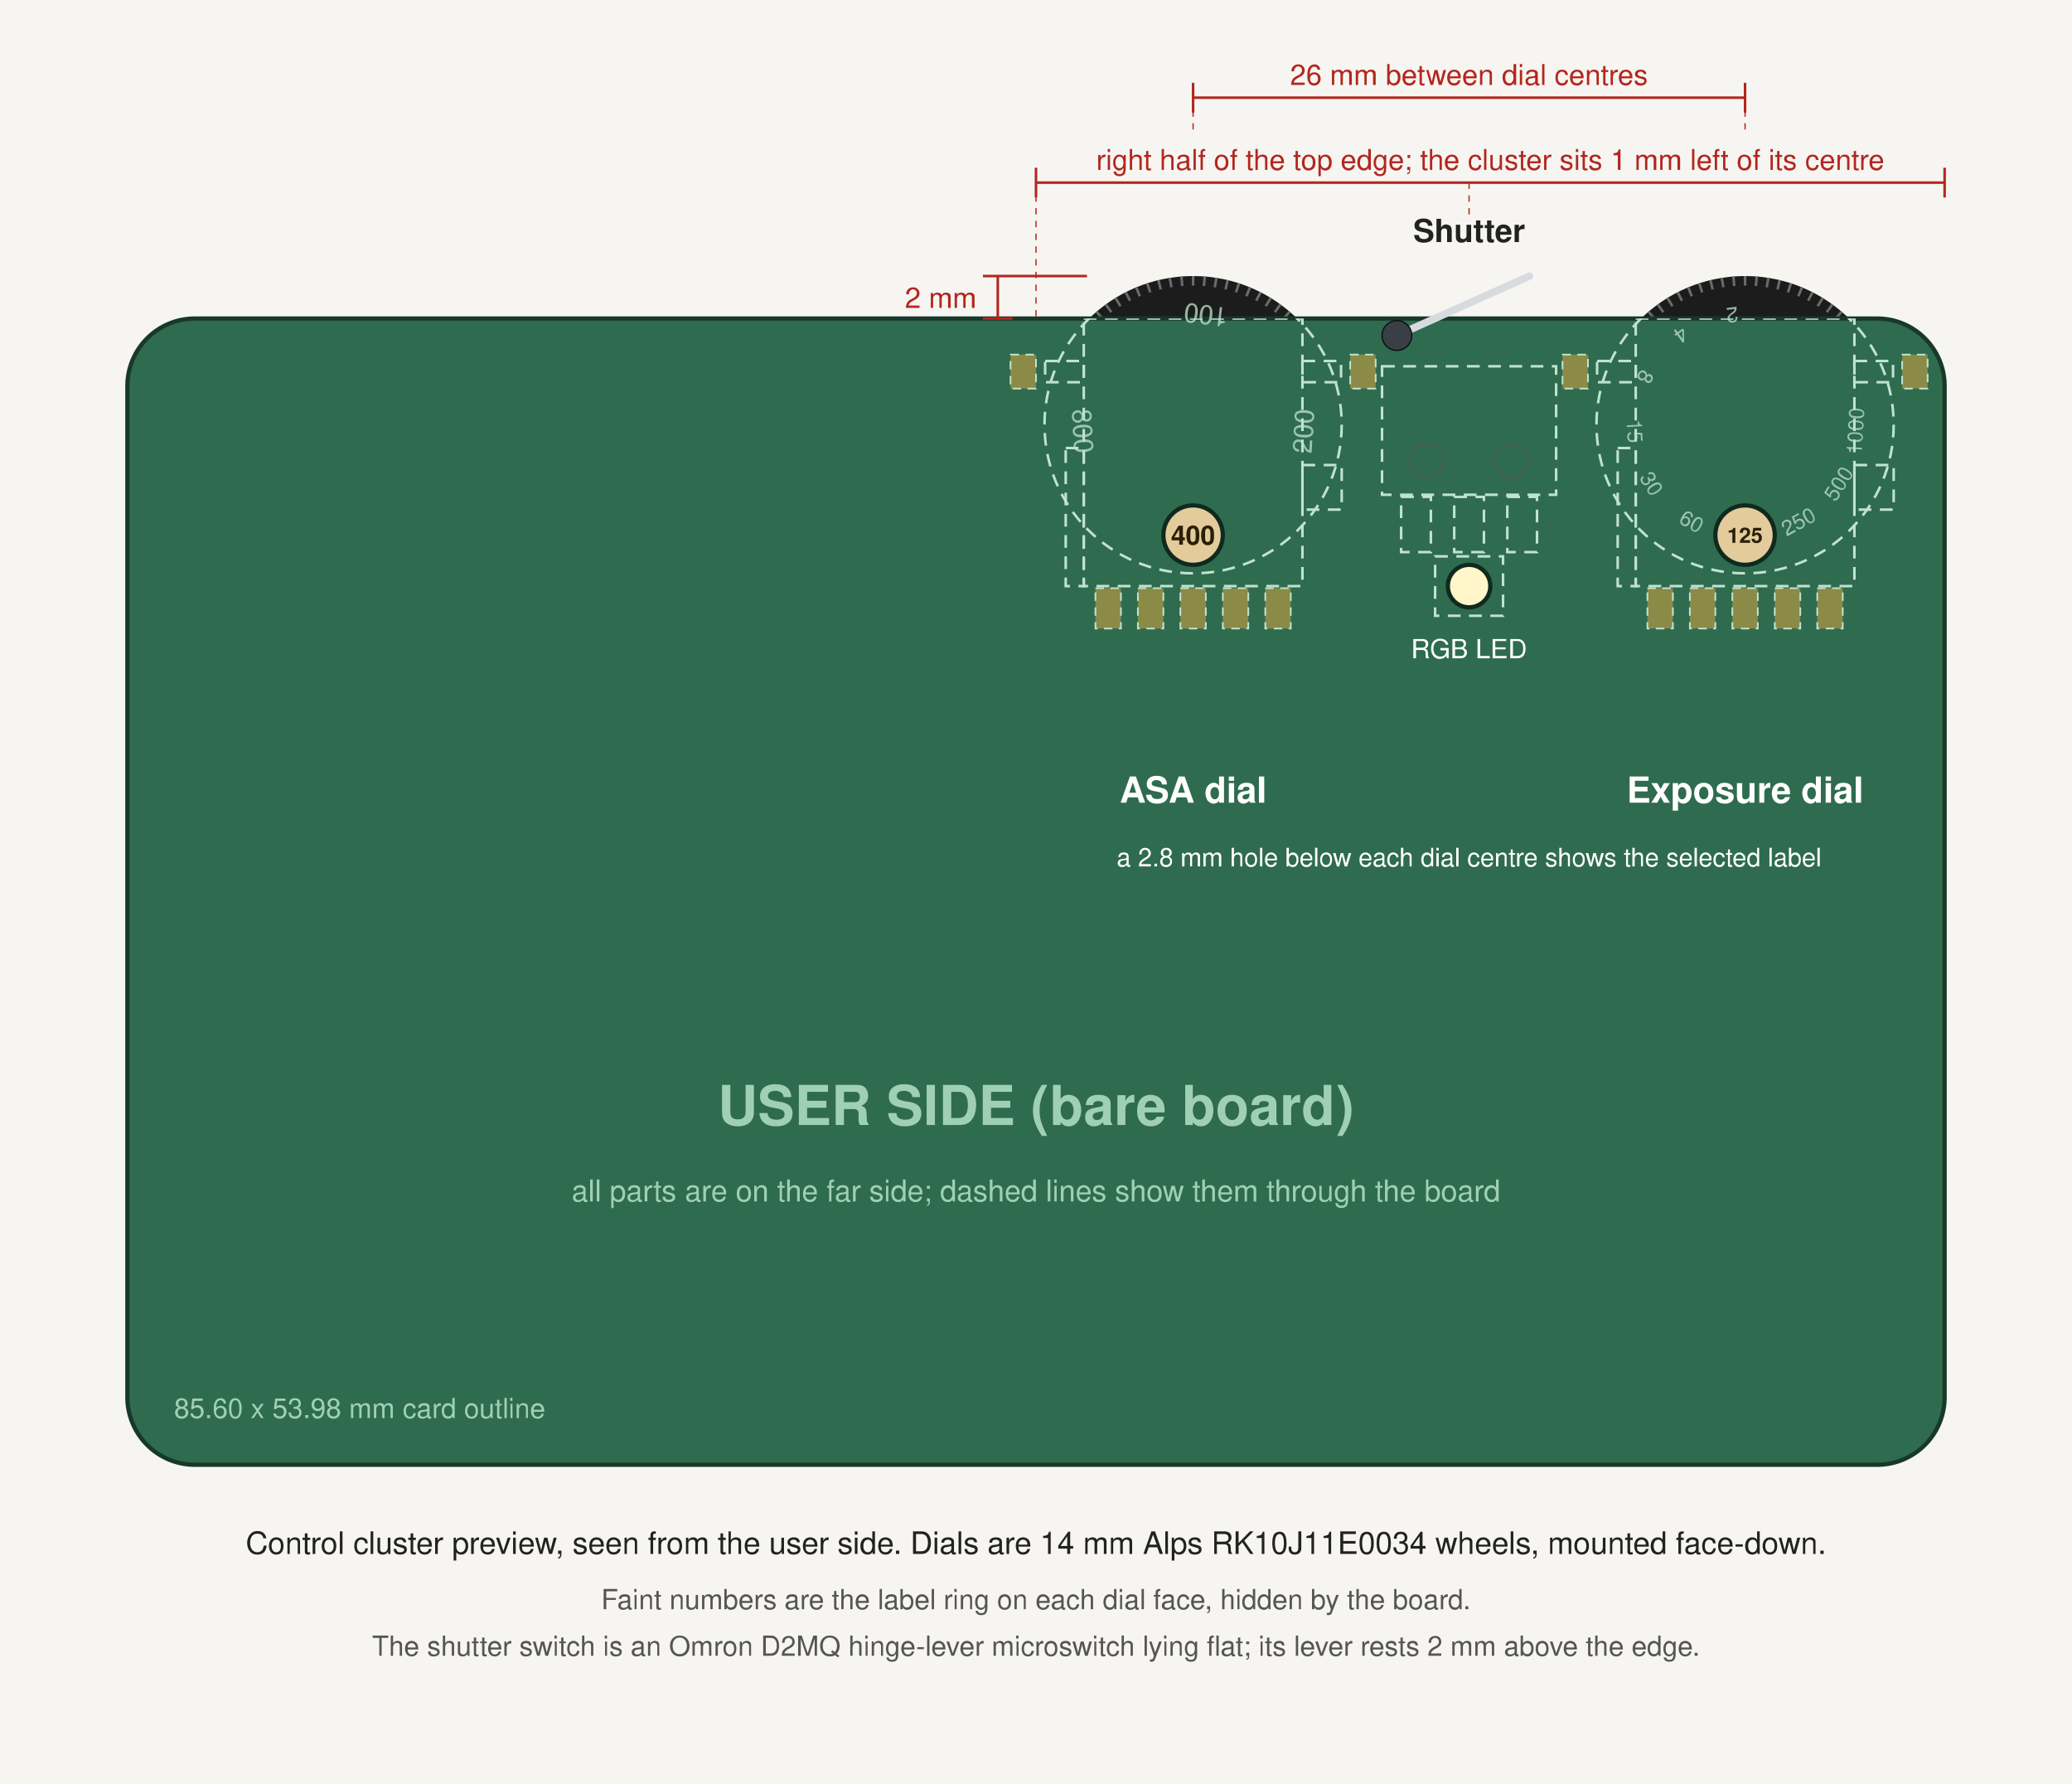
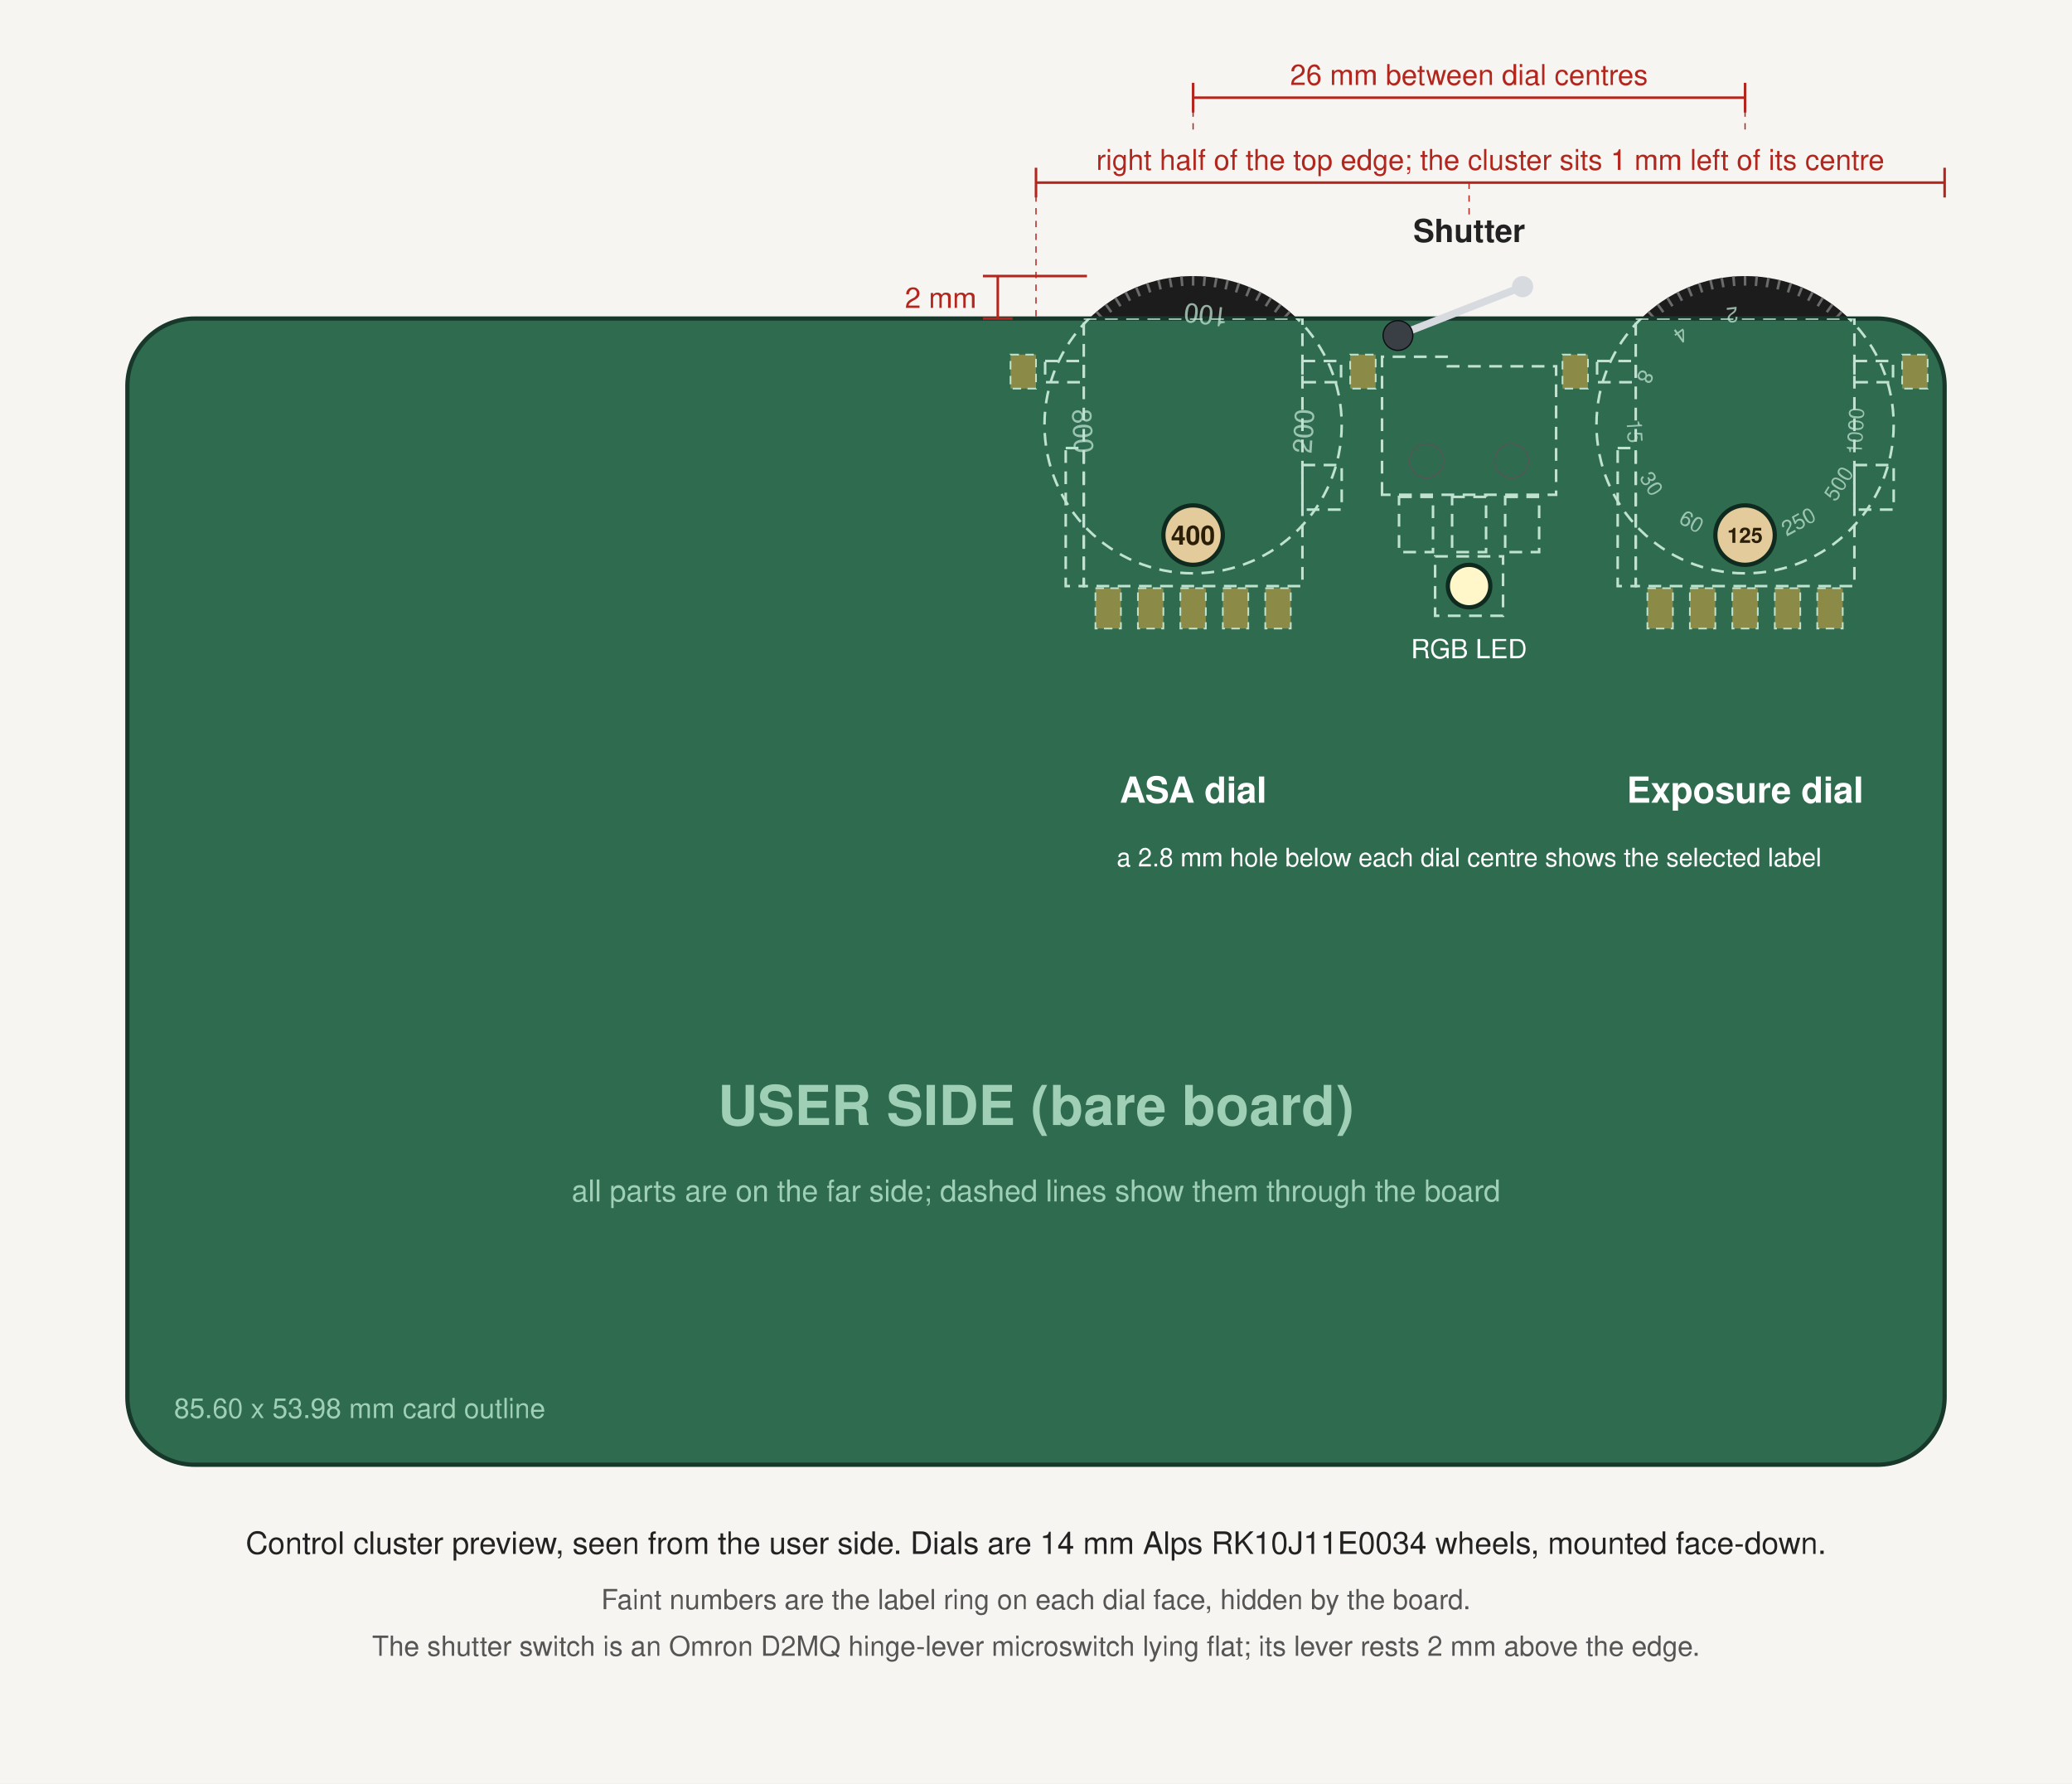
<svg xmlns="http://www.w3.org/2000/svg" width="1073.6" height="923.78" viewBox="-6 -15 97.6 83.98" font-family="Helvetica, Arial, sans-serif">
  <rect x="-6" y="-15" width="97.6" height="83.98" fill="#f6f5f1" />
  <defs>
    <clipPath id="above">
      <rect x="-10" y="-20" width="120" height="20" />
    </clipPath>
    <clipPath id="board">
      <rect x="0" y="0" width="85.6" height="53.98" rx="3.18" />
    </clipPath>
  </defs>
  <g clip-path="url(#above)">
    <circle cx="50.2" cy="5" r="7" fill="#1c1c1c" />
    <path d="M50.2 11.55 L50.2 12" stroke="#6b6b6b" stroke-width="0.12" />
    <path d="M49.69 11.53 L49.65 11.98" stroke="#6b6b6b" stroke-width="0.12" />
    <path d="M49.18 11.47 L49.1 11.91" stroke="#6b6b6b" stroke-width="0.12" />
    <path d="M48.67 11.37 L48.57 11.81" stroke="#6b6b6b" stroke-width="0.12" />
    <path d="M48.18 11.23 L48.04 11.66" stroke="#6b6b6b" stroke-width="0.12" />
    <path d="M47.69 11.05 L47.52 11.47" stroke="#6b6b6b" stroke-width="0.12" />
    <path d="M47.23 10.84 L47.02 11.24" stroke="#6b6b6b" stroke-width="0.12" />
    <path d="M46.78 10.58 L46.54 10.97" stroke="#6b6b6b" stroke-width="0.12" />
    <path d="M46.35 10.3 L46.09 10.66" stroke="#6b6b6b" stroke-width="0.12" />
    <path d="M45.95 9.98 L45.65 10.32" stroke="#6b6b6b" stroke-width="0.12" />
    <path d="M45.57 9.63 L45.25 9.95" stroke="#6b6b6b" stroke-width="0.12" />
    <path d="M45.22 9.25 L44.88 9.55" stroke="#6b6b6b" stroke-width="0.12" />
    <path d="M44.9 8.85 L44.54 9.11" stroke="#6b6b6b" stroke-width="0.12" />
    <path d="M44.62 8.42 L44.23 8.66" stroke="#6b6b6b" stroke-width="0.12" />
    <path d="M44.36 7.97 L43.96 8.18" stroke="#6b6b6b" stroke-width="0.12" />
    <path d="M44.15 7.51 L43.73 7.68" stroke="#6b6b6b" stroke-width="0.12" />
    <path d="M43.97 7.02 L43.54 7.16" stroke="#6b6b6b" stroke-width="0.12" />
    <path d="M43.83 6.53 L43.39 6.63" stroke="#6b6b6b" stroke-width="0.12" />
    <path d="M43.73 6.02 L43.29 6.1" stroke="#6b6b6b" stroke-width="0.12" />
    <path d="M43.67 5.51 L43.22 5.55" stroke="#6b6b6b" stroke-width="0.12" />
    <path d="M43.65 5 L43.2 5" stroke="#6b6b6b" stroke-width="0.12" />
    <path d="M43.67 4.49 L43.22 4.45" stroke="#6b6b6b" stroke-width="0.12" />
    <path d="M43.73 3.98 L43.29 3.9" stroke="#6b6b6b" stroke-width="0.12" />
    <path d="M43.83 3.47 L43.39 3.37" stroke="#6b6b6b" stroke-width="0.12" />
    <path d="M43.97 2.98 L43.54 2.84" stroke="#6b6b6b" stroke-width="0.12" />
    <path d="M44.15 2.49 L43.73 2.32" stroke="#6b6b6b" stroke-width="0.12" />
    <path d="M44.36 2.03 L43.96 1.82" stroke="#6b6b6b" stroke-width="0.12" />
    <path d="M44.62 1.58 L44.23 1.34" stroke="#6b6b6b" stroke-width="0.12" />
    <path d="M44.9 1.15 L44.54 0.89" stroke="#6b6b6b" stroke-width="0.12" />
    <path d="M45.22 0.75 L44.88 0.45" stroke="#6b6b6b" stroke-width="0.12" />
    <path d="M45.57 0.37 L45.25 0.05" stroke="#6b6b6b" stroke-width="0.12" />
    <path d="M45.95 0.02 L45.65 -0.32" stroke="#6b6b6b" stroke-width="0.12" />
    <path d="M46.35 -0.3 L46.09 -0.66" stroke="#6b6b6b" stroke-width="0.12" />
    <path d="M46.78 -0.58 L46.54 -0.97" stroke="#6b6b6b" stroke-width="0.12" />
    <path d="M47.23 -0.84 L47.02 -1.24" stroke="#6b6b6b" stroke-width="0.12" />
    <path d="M47.69 -1.05 L47.52 -1.47" stroke="#6b6b6b" stroke-width="0.12" />
    <path d="M48.18 -1.23 L48.04 -1.66" stroke="#6b6b6b" stroke-width="0.12" />
    <path d="M48.67 -1.37 L48.57 -1.81" stroke="#6b6b6b" stroke-width="0.12" />
    <path d="M49.18 -1.47 L49.1 -1.91" stroke="#6b6b6b" stroke-width="0.12" />
    <path d="M49.69 -1.53 L49.65 -1.98" stroke="#6b6b6b" stroke-width="0.12" />
    <path d="M50.2 -1.55 L50.2 -2" stroke="#6b6b6b" stroke-width="0.12" />
    <path d="M50.71 -1.53 L50.75 -1.98" stroke="#6b6b6b" stroke-width="0.12" />
    <path d="M51.22 -1.47 L51.3 -1.91" stroke="#6b6b6b" stroke-width="0.12" />
    <path d="M51.73 -1.37 L51.83 -1.81" stroke="#6b6b6b" stroke-width="0.12" />
    <path d="M52.22 -1.23 L52.36 -1.66" stroke="#6b6b6b" stroke-width="0.12" />
    <path d="M52.71 -1.05 L52.88 -1.47" stroke="#6b6b6b" stroke-width="0.12" />
    <path d="M53.17 -0.84 L53.38 -1.24" stroke="#6b6b6b" stroke-width="0.12" />
    <path d="M53.62 -0.58 L53.86 -0.97" stroke="#6b6b6b" stroke-width="0.12" />
    <path d="M54.05 -0.3 L54.31 -0.66" stroke="#6b6b6b" stroke-width="0.12" />
    <path d="M54.45 0.02 L54.75 -0.32" stroke="#6b6b6b" stroke-width="0.12" />
    <path d="M54.83 0.37 L55.15 0.05" stroke="#6b6b6b" stroke-width="0.12" />
    <path d="M55.18 0.75 L55.52 0.45" stroke="#6b6b6b" stroke-width="0.12" />
    <path d="M55.5 1.15 L55.86 0.89" stroke="#6b6b6b" stroke-width="0.12" />
    <path d="M55.78 1.58 L56.17 1.34" stroke="#6b6b6b" stroke-width="0.12" />
    <path d="M56.04 2.03 L56.44 1.82" stroke="#6b6b6b" stroke-width="0.12" />
    <path d="M56.25 2.49 L56.67 2.32" stroke="#6b6b6b" stroke-width="0.12" />
    <path d="M56.43 2.98 L56.86 2.84" stroke="#6b6b6b" stroke-width="0.12" />
    <path d="M56.57 3.47 L57.01 3.37" stroke="#6b6b6b" stroke-width="0.12" />
    <path d="M56.67 3.98 L57.11 3.9" stroke="#6b6b6b" stroke-width="0.12" />
    <path d="M56.73 4.49 L57.18 4.45" stroke="#6b6b6b" stroke-width="0.12" />
    <path d="M56.75 5 L57.2 5" stroke="#6b6b6b" stroke-width="0.12" />
    <path d="M56.73 5.51 L57.18 5.55" stroke="#6b6b6b" stroke-width="0.12" />
    <path d="M56.67 6.02 L57.11 6.1" stroke="#6b6b6b" stroke-width="0.12" />
    <path d="M56.57 6.53 L57.01 6.63" stroke="#6b6b6b" stroke-width="0.12" />
    <path d="M56.43 7.02 L56.86 7.16" stroke="#6b6b6b" stroke-width="0.12" />
    <path d="M56.25 7.51 L56.67 7.68" stroke="#6b6b6b" stroke-width="0.12" />
    <path d="M56.04 7.97 L56.44 8.18" stroke="#6b6b6b" stroke-width="0.12" />
    <path d="M55.78 8.42 L56.17 8.66" stroke="#6b6b6b" stroke-width="0.12" />
    <path d="M55.5 8.85 L55.86 9.11" stroke="#6b6b6b" stroke-width="0.12" />
    <path d="M55.18 9.25 L55.52 9.55" stroke="#6b6b6b" stroke-width="0.12" />
    <path d="M54.83 9.63 L55.15 9.95" stroke="#6b6b6b" stroke-width="0.12" />
    <path d="M54.45 9.98 L54.75 10.32" stroke="#6b6b6b" stroke-width="0.12" />
    <path d="M54.05 10.3 L54.31 10.66" stroke="#6b6b6b" stroke-width="0.12" />
    <path d="M53.62 10.58 L53.86 10.97" stroke="#6b6b6b" stroke-width="0.12" />
    <path d="M53.17 10.84 L53.38 11.24" stroke="#6b6b6b" stroke-width="0.12" />
    <path d="M52.71 11.05 L52.88 11.47" stroke="#6b6b6b" stroke-width="0.12" />
    <path d="M52.22 11.23 L52.36 11.66" stroke="#6b6b6b" stroke-width="0.12" />
    <path d="M51.73 11.37 L51.83 11.81" stroke="#6b6b6b" stroke-width="0.12" />
    <path d="M51.22 11.47 L51.3 11.91" stroke="#6b6b6b" stroke-width="0.12" />
    <path d="M50.71 11.53 L50.75 11.98" stroke="#6b6b6b" stroke-width="0.12" />
    <path d="M50.2 11.55 L50.2 12" stroke="#6b6b6b" stroke-width="0.12" />
  </g>
  <g clip-path="url(#above)">
    <circle cx="76.2" cy="5" r="7" fill="#1c1c1c" />
    <path d="M76.2 11.55 L76.2 12" stroke="#6b6b6b" stroke-width="0.12" />
    <path d="M75.69 11.53 L75.65 11.98" stroke="#6b6b6b" stroke-width="0.12" />
    <path d="M75.18 11.47 L75.1 11.91" stroke="#6b6b6b" stroke-width="0.12" />
    <path d="M74.67 11.37 L74.57 11.81" stroke="#6b6b6b" stroke-width="0.12" />
    <path d="M74.18 11.23 L74.04 11.66" stroke="#6b6b6b" stroke-width="0.12" />
    <path d="M73.69 11.05 L73.52 11.47" stroke="#6b6b6b" stroke-width="0.12" />
    <path d="M73.23 10.84 L73.02 11.24" stroke="#6b6b6b" stroke-width="0.12" />
    <path d="M72.78 10.58 L72.54 10.97" stroke="#6b6b6b" stroke-width="0.12" />
    <path d="M72.35 10.3 L72.09 10.66" stroke="#6b6b6b" stroke-width="0.12" />
    <path d="M71.95 9.98 L71.65 10.32" stroke="#6b6b6b" stroke-width="0.12" />
    <path d="M71.57 9.63 L71.25 9.95" stroke="#6b6b6b" stroke-width="0.12" />
    <path d="M71.22 9.25 L70.88 9.55" stroke="#6b6b6b" stroke-width="0.12" />
    <path d="M70.9 8.85 L70.54 9.11" stroke="#6b6b6b" stroke-width="0.12" />
    <path d="M70.62 8.42 L70.23 8.66" stroke="#6b6b6b" stroke-width="0.12" />
    <path d="M70.36 7.97 L69.96 8.18" stroke="#6b6b6b" stroke-width="0.12" />
    <path d="M70.15 7.51 L69.73 7.68" stroke="#6b6b6b" stroke-width="0.12" />
    <path d="M69.97 7.02 L69.54 7.16" stroke="#6b6b6b" stroke-width="0.12" />
    <path d="M69.83 6.53 L69.39 6.63" stroke="#6b6b6b" stroke-width="0.12" />
    <path d="M69.73 6.02 L69.29 6.1" stroke="#6b6b6b" stroke-width="0.12" />
    <path d="M69.67 5.51 L69.22 5.55" stroke="#6b6b6b" stroke-width="0.12" />
    <path d="M69.65 5 L69.2 5" stroke="#6b6b6b" stroke-width="0.12" />
    <path d="M69.67 4.49 L69.22 4.45" stroke="#6b6b6b" stroke-width="0.12" />
    <path d="M69.73 3.98 L69.29 3.9" stroke="#6b6b6b" stroke-width="0.12" />
    <path d="M69.83 3.47 L69.39 3.37" stroke="#6b6b6b" stroke-width="0.12" />
    <path d="M69.97 2.98 L69.54 2.84" stroke="#6b6b6b" stroke-width="0.12" />
    <path d="M70.15 2.49 L69.73 2.32" stroke="#6b6b6b" stroke-width="0.12" />
    <path d="M70.36 2.03 L69.96 1.82" stroke="#6b6b6b" stroke-width="0.12" />
    <path d="M70.62 1.58 L70.23 1.34" stroke="#6b6b6b" stroke-width="0.12" />
    <path d="M70.9 1.15 L70.54 0.89" stroke="#6b6b6b" stroke-width="0.12" />
    <path d="M71.22 0.75 L70.88 0.45" stroke="#6b6b6b" stroke-width="0.12" />
    <path d="M71.57 0.37 L71.25 0.05" stroke="#6b6b6b" stroke-width="0.12" />
    <path d="M71.95 0.02 L71.65 -0.32" stroke="#6b6b6b" stroke-width="0.12" />
    <path d="M72.35 -0.3 L72.09 -0.66" stroke="#6b6b6b" stroke-width="0.12" />
    <path d="M72.78 -0.58 L72.54 -0.97" stroke="#6b6b6b" stroke-width="0.12" />
    <path d="M73.23 -0.84 L73.02 -1.24" stroke="#6b6b6b" stroke-width="0.12" />
    <path d="M73.69 -1.05 L73.52 -1.47" stroke="#6b6b6b" stroke-width="0.12" />
    <path d="M74.18 -1.23 L74.04 -1.66" stroke="#6b6b6b" stroke-width="0.12" />
    <path d="M74.67 -1.37 L74.57 -1.81" stroke="#6b6b6b" stroke-width="0.12" />
    <path d="M75.18 -1.47 L75.1 -1.91" stroke="#6b6b6b" stroke-width="0.12" />
    <path d="M75.69 -1.53 L75.65 -1.98" stroke="#6b6b6b" stroke-width="0.12" />
    <path d="M76.2 -1.55 L76.2 -2" stroke="#6b6b6b" stroke-width="0.12" />
    <path d="M76.71 -1.53 L76.75 -1.98" stroke="#6b6b6b" stroke-width="0.12" />
    <path d="M77.22 -1.47 L77.3 -1.91" stroke="#6b6b6b" stroke-width="0.12" />
    <path d="M77.73 -1.37 L77.83 -1.81" stroke="#6b6b6b" stroke-width="0.12" />
    <path d="M78.22 -1.23 L78.36 -1.66" stroke="#6b6b6b" stroke-width="0.12" />
    <path d="M78.71 -1.05 L78.88 -1.47" stroke="#6b6b6b" stroke-width="0.12" />
    <path d="M79.17 -0.84 L79.38 -1.24" stroke="#6b6b6b" stroke-width="0.12" />
    <path d="M79.62 -0.58 L79.86 -0.97" stroke="#6b6b6b" stroke-width="0.12" />
    <path d="M80.05 -0.3 L80.31 -0.66" stroke="#6b6b6b" stroke-width="0.12" />
    <path d="M80.45 0.02 L80.75 -0.32" stroke="#6b6b6b" stroke-width="0.12" />
    <path d="M80.83 0.37 L81.15 0.05" stroke="#6b6b6b" stroke-width="0.12" />
    <path d="M81.18 0.75 L81.52 0.45" stroke="#6b6b6b" stroke-width="0.12" />
    <path d="M81.5 1.15 L81.86 0.89" stroke="#6b6b6b" stroke-width="0.12" />
    <path d="M81.78 1.58 L82.17 1.34" stroke="#6b6b6b" stroke-width="0.12" />
    <path d="M82.04 2.03 L82.44 1.82" stroke="#6b6b6b" stroke-width="0.12" />
    <path d="M82.25 2.49 L82.67 2.32" stroke="#6b6b6b" stroke-width="0.12" />
    <path d="M82.43 2.98 L82.86 2.84" stroke="#6b6b6b" stroke-width="0.12" />
    <path d="M82.57 3.47 L83.01 3.37" stroke="#6b6b6b" stroke-width="0.12" />
    <path d="M82.67 3.98 L83.11 3.9" stroke="#6b6b6b" stroke-width="0.12" />
    <path d="M82.73 4.49 L83.18 4.45" stroke="#6b6b6b" stroke-width="0.12" />
    <path d="M82.75 5 L83.2 5" stroke="#6b6b6b" stroke-width="0.12" />
    <path d="M82.73 5.51 L83.18 5.55" stroke="#6b6b6b" stroke-width="0.12" />
    <path d="M82.67 6.02 L83.11 6.1" stroke="#6b6b6b" stroke-width="0.12" />
    <path d="M82.57 6.53 L83.01 6.63" stroke="#6b6b6b" stroke-width="0.12" />
    <path d="M82.43 7.02 L82.86 7.16" stroke="#6b6b6b" stroke-width="0.12" />
    <path d="M82.25 7.51 L82.67 7.68" stroke="#6b6b6b" stroke-width="0.12" />
    <path d="M82.04 7.97 L82.44 8.18" stroke="#6b6b6b" stroke-width="0.12" />
    <path d="M81.78 8.42 L82.17 8.66" stroke="#6b6b6b" stroke-width="0.12" />
    <path d="M81.5 8.85 L81.86 9.11" stroke="#6b6b6b" stroke-width="0.12" />
    <path d="M81.18 9.25 L81.52 9.55" stroke="#6b6b6b" stroke-width="0.12" />
    <path d="M80.83 9.63 L81.15 9.95" stroke="#6b6b6b" stroke-width="0.12" />
    <path d="M80.45 9.98 L80.75 10.32" stroke="#6b6b6b" stroke-width="0.12" />
    <path d="M80.05 10.3 L80.31 10.66" stroke="#6b6b6b" stroke-width="0.12" />
    <path d="M79.62 10.58 L79.86 10.97" stroke="#6b6b6b" stroke-width="0.12" />
    <path d="M79.17 10.84 L79.38 11.24" stroke="#6b6b6b" stroke-width="0.12" />
    <path d="M78.71 11.05 L78.88 11.47" stroke="#6b6b6b" stroke-width="0.12" />
    <path d="M78.22 11.23 L78.36 11.66" stroke="#6b6b6b" stroke-width="0.12" />
    <path d="M77.73 11.37 L77.83 11.81" stroke="#6b6b6b" stroke-width="0.12" />
    <path d="M77.22 11.47 L77.3 11.91" stroke="#6b6b6b" stroke-width="0.12" />
    <path d="M76.71 11.53 L76.75 11.98" stroke="#6b6b6b" stroke-width="0.12" />
    <path d="M76.2 11.55 L76.2 12" stroke="#6b6b6b" stroke-width="0.12" />
  </g>
  <rect x="0" y="0" width="85.6" height="53.98" rx="3.18" fill="#2f6b4f" stroke="#17382a" stroke-width="0.2" />
  <g clip-path="url(#board)">
    <circle cx="50.2" cy="5" r="7" fill="none" stroke="#bfe3d0" stroke-width="0.12" stroke-dasharray="0.6 0.4" />
    <rect x="45.05" y="0" width="10.3" height="12.6" fill="none" stroke="#bfe3d0" stroke-width="0.12" stroke-dasharray="0.6 0.4" />
    <rect x="44.2" y="6.1" width="0.85" height="6.5" fill="none" stroke="#bfe3d0" stroke-width="0.12" stroke-dasharray="0.6 0.4" />
    <rect x="55.35" y="6.9" width="1.85" height="2.1" fill="none" stroke="#bfe3d0" stroke-width="0.12" stroke-dasharray="0.6 0.4" />
    <rect x="43.23" y="2" width="1.82" height="1" fill="none" stroke="#bfe3d0" stroke-width="0.12" stroke-dasharray="0.6 0.4" />
    <rect x="55.35" y="2" width="1.82" height="1" fill="none" stroke="#bfe3d0" stroke-width="0.12" stroke-dasharray="0.6 0.4" />
    <rect x="45.6" y="12.7" width="1.2" height="1.9" fill="#d9a441" fill-opacity="0.55" stroke="#bfe3d0" stroke-width="0.08" stroke-dasharray="0.4 0.3" />
    <rect x="47.6" y="12.7" width="1.2" height="1.9" fill="#d9a441" fill-opacity="0.55" stroke="#bfe3d0" stroke-width="0.08" stroke-dasharray="0.4 0.3" />
    <rect x="49.6" y="12.7" width="1.2" height="1.9" fill="#d9a441" fill-opacity="0.55" stroke="#bfe3d0" stroke-width="0.08" stroke-dasharray="0.4 0.3" />
    <rect x="51.6" y="12.7" width="1.2" height="1.9" fill="#d9a441" fill-opacity="0.55" stroke="#bfe3d0" stroke-width="0.08" stroke-dasharray="0.4 0.3" />
    <rect x="53.6" y="12.7" width="1.2" height="1.9" fill="#d9a441" fill-opacity="0.55" stroke="#bfe3d0" stroke-width="0.08" stroke-dasharray="0.4 0.3" />
    <rect x="41.6" y="1.7" width="1.2" height="1.6" fill="#d9a441" fill-opacity="0.55" stroke="#bfe3d0" stroke-width="0.08" stroke-dasharray="0.4 0.3" />
    <rect x="57.6" y="1.7" width="1.2" height="1.6" fill="#d9a441" fill-opacity="0.55" stroke="#bfe3d0" stroke-width="0.08" stroke-dasharray="0.4 0.3" />
    <circle cx="76.2" cy="5" r="7" fill="none" stroke="#bfe3d0" stroke-width="0.12" stroke-dasharray="0.6 0.4" />
    <rect x="71.05" y="0" width="10.3" height="12.6" fill="none" stroke="#bfe3d0" stroke-width="0.12" stroke-dasharray="0.6 0.4" />
    <rect x="70.2" y="6.1" width="0.85" height="6.5" fill="none" stroke="#bfe3d0" stroke-width="0.12" stroke-dasharray="0.6 0.4" />
    <rect x="81.35" y="6.9" width="1.85" height="2.1" fill="none" stroke="#bfe3d0" stroke-width="0.12" stroke-dasharray="0.6 0.4" />
    <rect x="69.23" y="2" width="1.82" height="1" fill="none" stroke="#bfe3d0" stroke-width="0.12" stroke-dasharray="0.6 0.4" />
    <rect x="81.35" y="2" width="1.82" height="1" fill="none" stroke="#bfe3d0" stroke-width="0.12" stroke-dasharray="0.6 0.4" />
    <rect x="71.6" y="12.7" width="1.2" height="1.9" fill="#d9a441" fill-opacity="0.55" stroke="#bfe3d0" stroke-width="0.08" stroke-dasharray="0.4 0.3" />
    <rect x="73.6" y="12.7" width="1.2" height="1.9" fill="#d9a441" fill-opacity="0.55" stroke="#bfe3d0" stroke-width="0.08" stroke-dasharray="0.4 0.3" />
    <rect x="75.6" y="12.7" width="1.2" height="1.9" fill="#d9a441" fill-opacity="0.55" stroke="#bfe3d0" stroke-width="0.08" stroke-dasharray="0.4 0.3" />
    <rect x="77.6" y="12.7" width="1.2" height="1.9" fill="#d9a441" fill-opacity="0.55" stroke="#bfe3d0" stroke-width="0.08" stroke-dasharray="0.4 0.3" />
    <rect x="79.6" y="12.7" width="1.2" height="1.9" fill="#d9a441" fill-opacity="0.55" stroke="#bfe3d0" stroke-width="0.08" stroke-dasharray="0.4 0.3" />
    <rect x="67.6" y="1.7" width="1.2" height="1.6" fill="#d9a441" fill-opacity="0.55" stroke="#bfe3d0" stroke-width="0.08" stroke-dasharray="0.4 0.3" />
    <rect x="83.6" y="1.7" width="1.2" height="1.6" fill="#d9a441" fill-opacity="0.55" stroke="#bfe3d0" stroke-width="0.08" stroke-dasharray="0.4 0.3" />
    <rect x="61.6" y="11.2" width="3.2" height="2.8" fill="none" stroke="#bfe3d0" stroke-width="0.12" stroke-dasharray="0.6 0.4" />
  </g>
-   <rect x="59.1" y="2.25" width="8.2" height="6.05" fill="none" stroke="#bfe3d0" stroke-width="0.12" stroke-dasharray="0.6 0.4" />
+   <path d="M59.1 8.3 L59.1 1.8 L62.2 1.8 L62.2 2.25 L67.3 2.25 L67.3 8.3 Z" fill="none" stroke="#bfe3d0" stroke-width="0.12" stroke-dasharray="0.6 0.4" />
  <circle cx="61.2" cy="6.7" r="0.8" fill="#2f6b4f" stroke="#555" stroke-width="0.06" />
  <circle cx="65.2" cy="6.7" r="0.8" fill="#2f6b4f" stroke="#555" stroke-width="0.06" />
-   <path d="M59.8 0.8 L66.05 -2" stroke="#d7dbe0" stroke-width="0.35" stroke-linecap="round" />
-   <circle cx="59.8" cy="0.8" r="0.7" fill="#3a3f46" stroke="#0d0f11" stroke-width="0.06" />
-   <rect x="60" y="8.4" width="1.4" height="2.6" fill="none" stroke="#bfe3d0" stroke-width="0.12" stroke-dasharray="0.6 0.4" />
-   <rect x="62.5" y="8.4" width="1.4" height="2.6" fill="none" stroke="#bfe3d0" stroke-width="0.12" stroke-dasharray="0.6 0.4" />
-   <rect x="65" y="8.4" width="1.4" height="2.6" fill="none" stroke="#bfe3d0" stroke-width="0.12" stroke-dasharray="0.6 0.4" />
+   <path d="M59.85 0.8 L65.72 -1.5" stroke="#d7dbe0" stroke-width="0.35" stroke-linecap="round" />
+   <circle cx="65.72" cy="-1.5" r="0.5" fill="#d7dbe0" />
+   <circle cx="59.85" cy="0.8" r="0.7" fill="#3a3f46" stroke="#0d0f11" stroke-width="0.06" />
+   <rect x="59.9" y="8.4" width="1.6" height="2.6" fill="none" stroke="#bfe3d0" stroke-width="0.12" stroke-dasharray="0.6 0.4" />
+   <rect x="62.4" y="8.4" width="1.6" height="2.6" fill="none" stroke="#bfe3d0" stroke-width="0.12" stroke-dasharray="0.6 0.4" />
+   <rect x="64.9" y="8.4" width="1.6" height="2.6" fill="none" stroke="#bfe3d0" stroke-width="0.12" stroke-dasharray="0.6 0.4" />
  <circle cx="50.2" cy="10.2" r="1.4" fill="#e3cb9b" stroke="#0f2a1e" stroke-width="0.2" />
  <text x="50.2" y="10.65" font-size="1.25" text-anchor="middle" fill="#bfe3d0" fill-opacity="0.75" transform="rotate(-173.33 50.2 5)">100</text>
  <text x="50.2" y="10.65" font-size="1.25" text-anchor="middle" fill="#bfe3d0" fill-opacity="0.75" transform="rotate(-86.67 50.2 5)">200</text>
  <text x="50.2" y="10.65" font-size="1.25" text-anchor="middle" fill="#2b1f08" font-weight="bold">400</text>
  <text x="50.2" y="10.65" font-size="1.25" text-anchor="middle" fill="#bfe3d0" fill-opacity="0.75" transform="rotate(86.67 50.2 5)">800</text>
  <circle cx="76.2" cy="10.2" r="1.4" fill="#e3cb9b" stroke="#0f2a1e" stroke-width="0.2" />
  <text x="76.2" y="10.56" font-size="1.0" text-anchor="middle" fill="#bfe3d0" fill-opacity="0.75" transform="rotate(-86.67 76.2 5)">1000</text>
  <text x="76.2" y="10.56" font-size="1.0" text-anchor="middle" fill="#bfe3d0" fill-opacity="0.75" transform="rotate(-57.78 76.2 5)">500</text>
  <text x="76.2" y="10.56" font-size="1.0" text-anchor="middle" fill="#bfe3d0" fill-opacity="0.75" transform="rotate(-28.89 76.2 5)">250</text>
  <text x="76.2" y="10.56" font-size="1.0" text-anchor="middle" fill="#2b1f08" font-weight="bold">125</text>
  <text x="76.2" y="10.56" font-size="1.0" text-anchor="middle" fill="#bfe3d0" fill-opacity="0.75" transform="rotate(28.89 76.2 5)">60</text>
  <text x="76.2" y="10.56" font-size="1.0" text-anchor="middle" fill="#bfe3d0" fill-opacity="0.75" transform="rotate(57.78 76.2 5)">30</text>
  <text x="76.2" y="10.56" font-size="1.0" text-anchor="middle" fill="#bfe3d0" fill-opacity="0.75" transform="rotate(86.67 76.2 5)">15</text>
  <text x="76.2" y="10.56" font-size="1.0" text-anchor="middle" fill="#bfe3d0" fill-opacity="0.75" transform="rotate(115.56 76.2 5)">8</text>
  <text x="76.2" y="10.56" font-size="1.0" text-anchor="middle" fill="#bfe3d0" fill-opacity="0.75" transform="rotate(144.44 76.2 5)">4</text>
  <text x="76.2" y="10.56" font-size="1.0" text-anchor="middle" fill="#bfe3d0" fill-opacity="0.75" transform="rotate(173.33 76.2 5)">2</text>
  <circle cx="63.2" cy="12.6" r="1" fill="#fff6c9" stroke="#0f2a1e" stroke-width="0.2" />
  <text x="50.2" y="22.8" font-size="1.7" text-anchor="middle" fill="#ffffff" font-weight="bold">ASA dial</text>
  <text x="76.2" y="22.8" font-size="1.7" text-anchor="middle" fill="#ffffff" font-weight="bold">Exposure dial</text>
  <text x="63.2" y="16" font-size="1.25" text-anchor="middle" fill="#ffffff" font-weight="normal">RGB LED</text>
  <text x="63.2" y="-3.6" font-size="1.5" text-anchor="middle" fill="#222222" font-weight="bold">Shutter</text>
  <text x="42.8" y="37.98" font-size="2.6" text-anchor="middle" fill="#9fd0b6" font-weight="bold">USER SIDE (bare board)</text>
  <text x="42.8" y="41.58" font-size="1.4" text-anchor="middle" fill="#9fd0b6" font-weight="normal">all parts are on the far side; dashed lines show them through the board</text>
  <text x="2.2" y="51.78" font-size="1.3" text-anchor="start" fill="#9fd0b6" font-weight="normal">85.60 x 53.98 mm card outline</text>
  <path d="M42.8 -6.4 H85.6 M42.8 -7.1 V-5.7 M85.6 -7.1 V-5.7" stroke="#b3261e" stroke-width="0.12" fill="none" />
  <text x="64.2" y="-7" font-size="1.35" text-anchor="middle" fill="#b3261e" font-weight="normal">right half of the top edge; the cluster sits 1 mm left of its centre</text>
  <path d="M50.2 -10.4 H76.2 M50.2 -11.1 V-9.7 M76.2 -11.1 V-9.7" stroke="#b3261e" stroke-width="0.12" fill="none" />
  <text x="63.2" y="-11" font-size="1.35" text-anchor="middle" fill="#b3261e" font-weight="normal">26 mm between dial centres</text>
  <path d="M50.2 -10.4 V-8.8 M76.2 -10.4 V-8.8 M63.2 -6.4 V-4.6 M42.8 -6.4 V0" stroke="#b3261e" stroke-width="0.06" stroke-dasharray="0.3 0.3" />
  <path d="M41 -2 V0 M40.3 -2 H45.2 M40.3 0 H41.7" stroke="#b3261e" stroke-width="0.12" fill="none" />
  <text x="40" y="-0.5" font-size="1.35" text-anchor="end" fill="#b3261e" font-weight="normal">2 mm</text>
  <text x="63.2" y="25.8" font-size="1.2" text-anchor="middle" fill="#ffffff" font-weight="normal">a 2.8 mm hole below each dial centre shows the selected label</text>
  <text x="42.8" y="58.18" font-size="1.45" text-anchor="middle" fill="#222222" font-weight="normal">Control cluster preview, seen from the user side. Dials are 14 mm Alps RK10J11E0034 wheels, mounted face-down.</text>
  <text x="42.8" y="60.78" font-size="1.3" text-anchor="middle" fill="#555555" font-weight="normal">Faint numbers are the label ring on each dial face, hidden by the board.</text>
  <text x="42.8" y="62.98" font-size="1.3" text-anchor="middle" fill="#555555" font-weight="normal">The shutter switch is an Omron D2MQ hinge-lever microswitch lying flat; its lever rests 2 mm above the edge.</text>
</svg>
